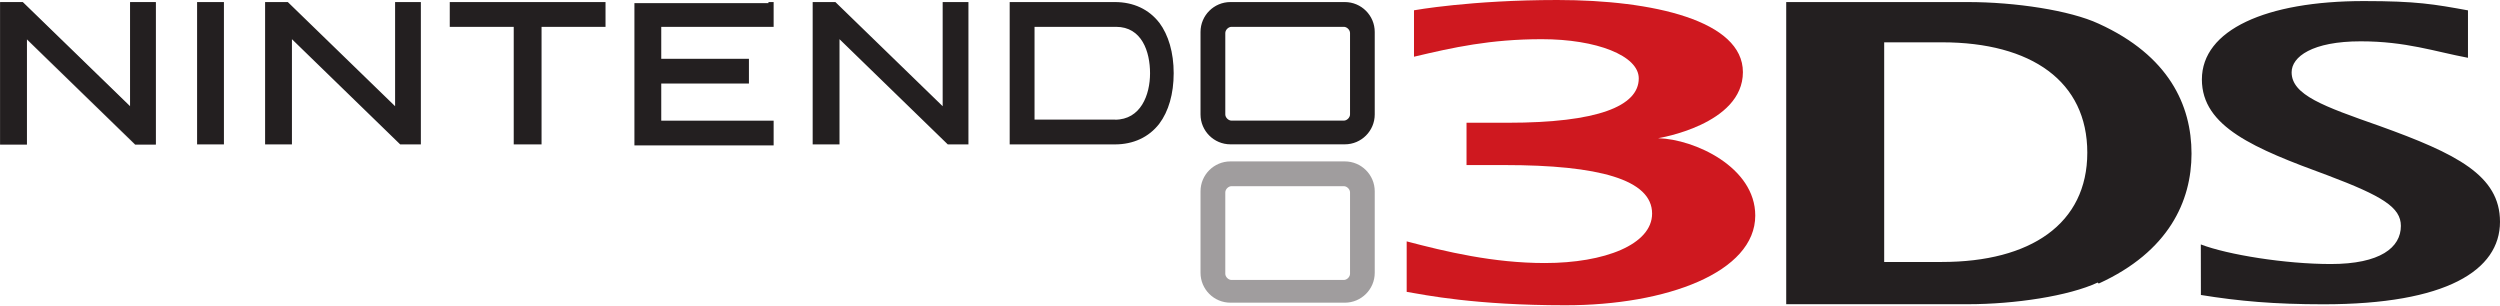
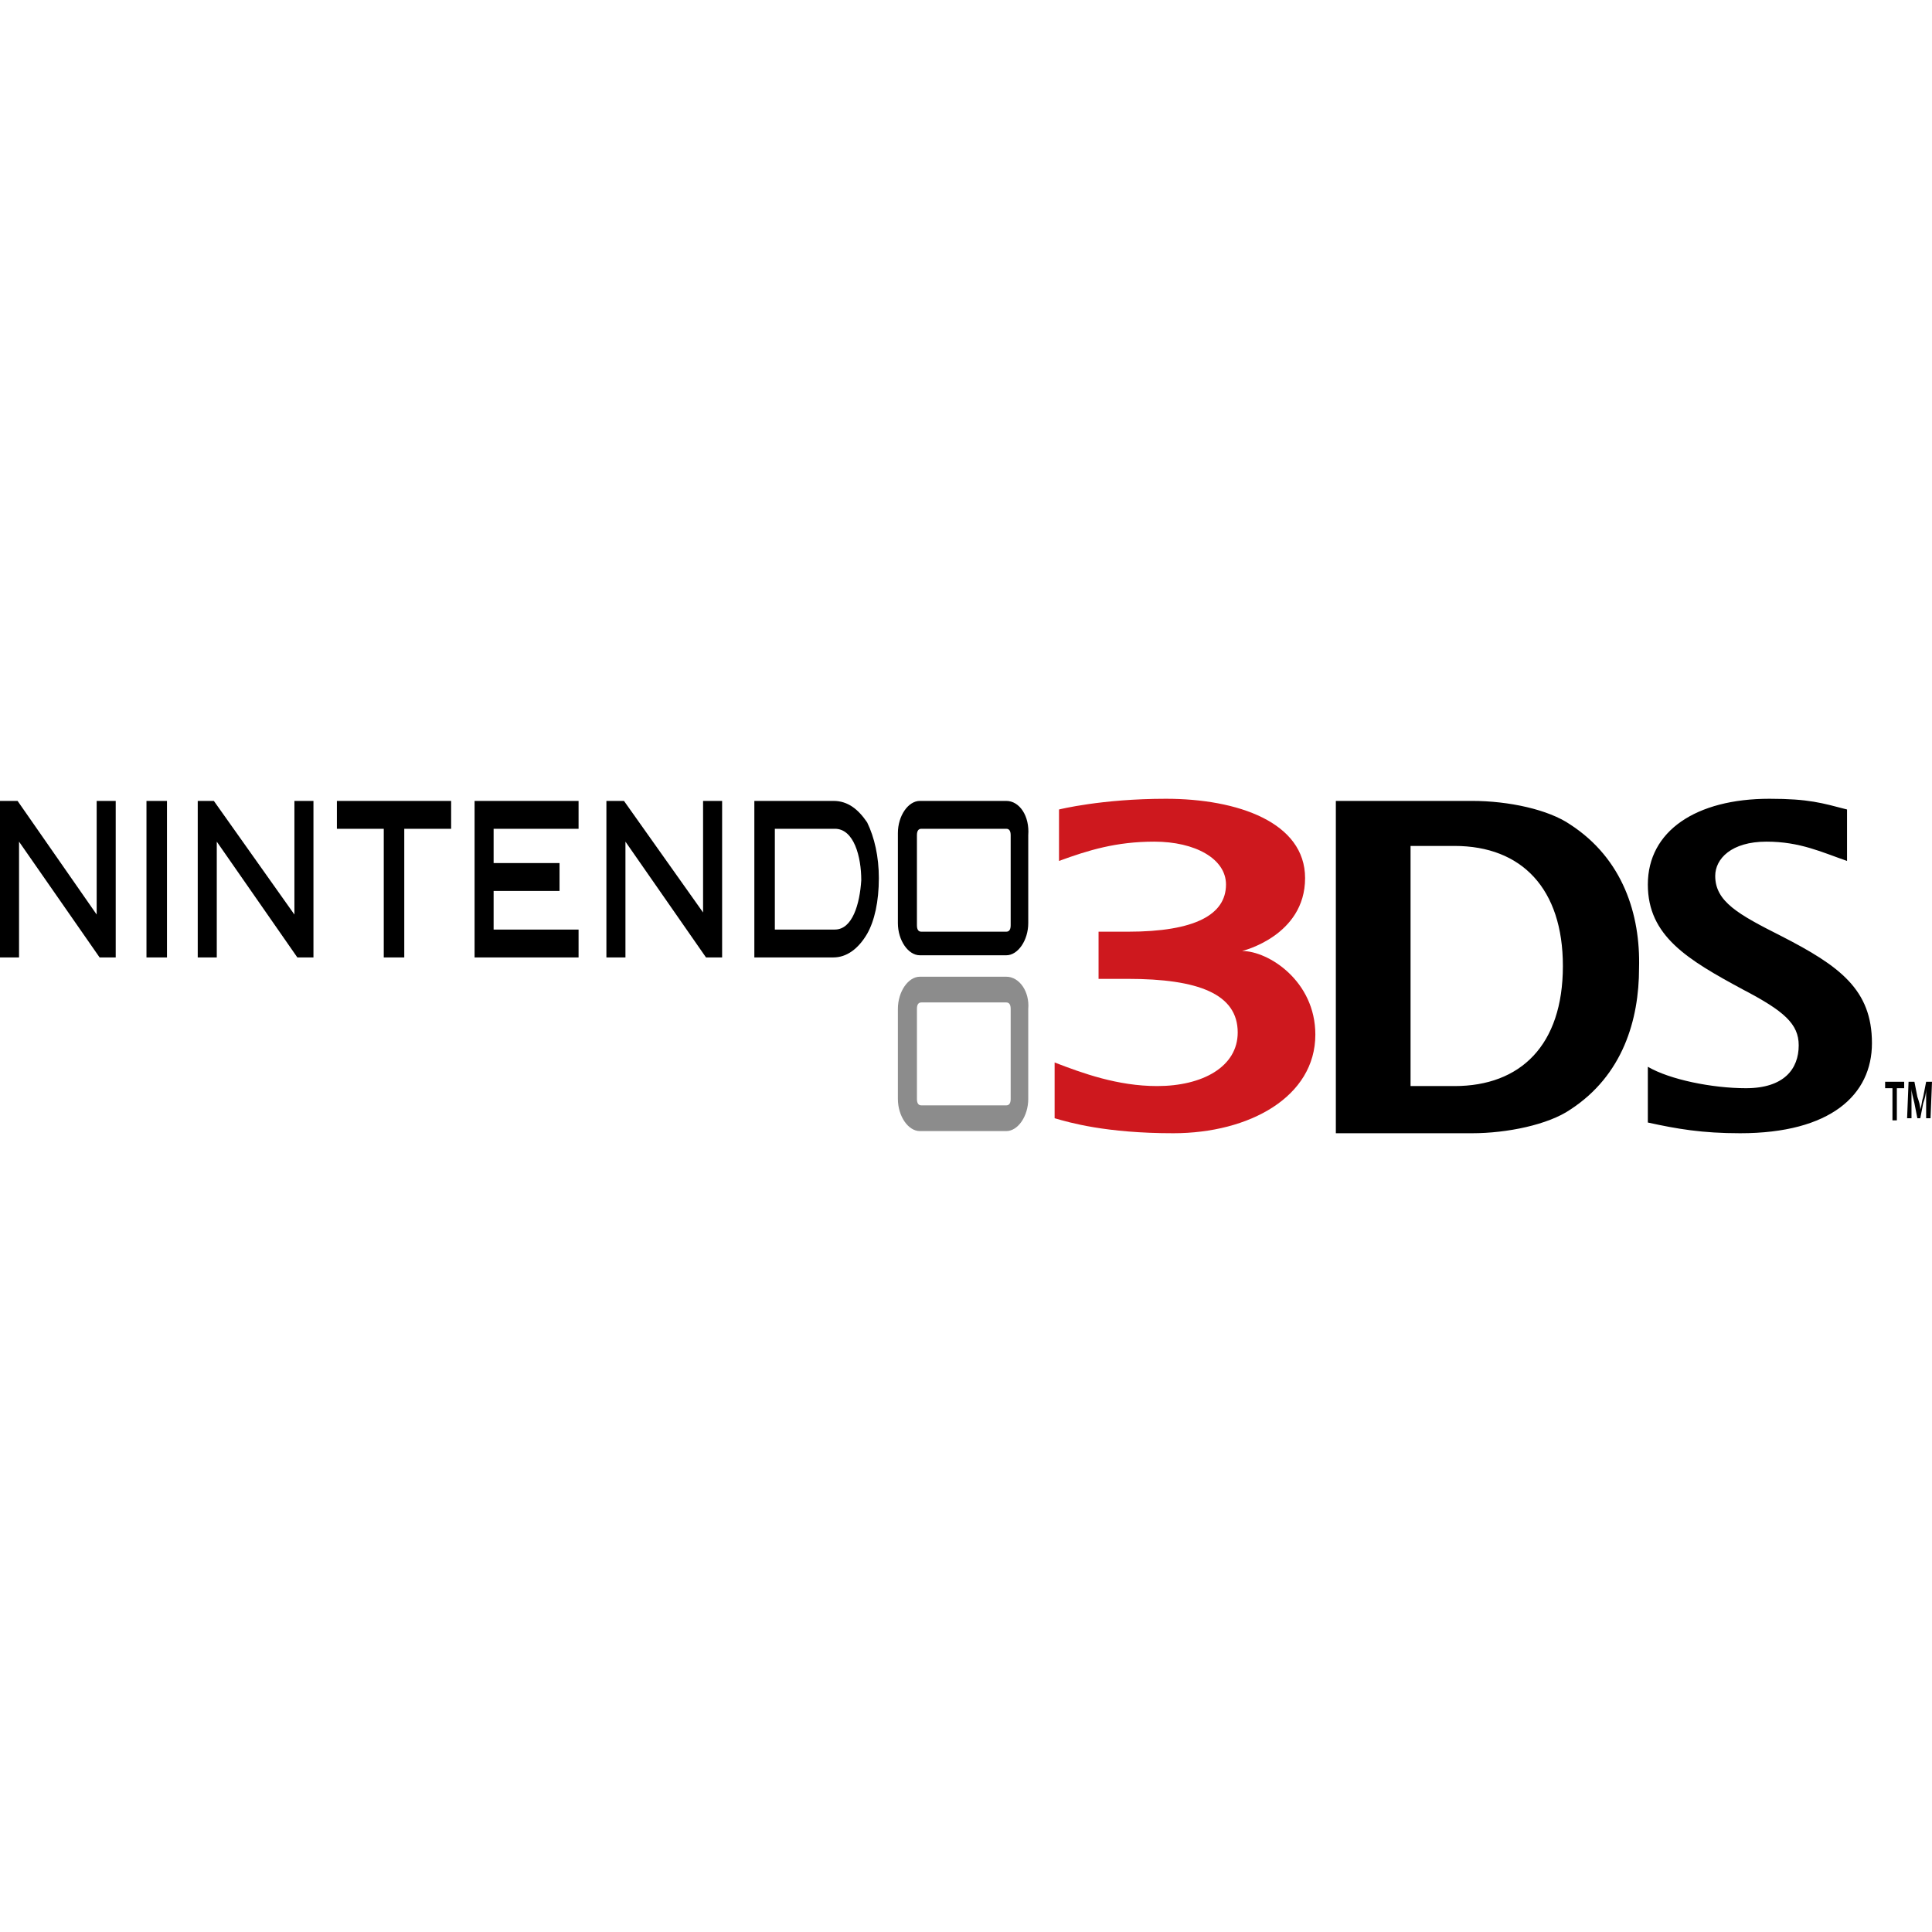
- <svg xmlns="http://www.w3.org/2000/svg" id="Layer_1" viewBox="0 0 4.004 4.004" width="100" height="12.211" version="1.1">
-   <defs id="defs3" />
-   <style id="style1">.st0{fill:#a09d9e}.st1{fill:#231f20}.st2{fill:#cf181f}</style>
-   <path class="st0" d="m 3.314,3.591 c 0,0.041 -0.041,0.081 -0.081,0.081 h -1.474 c -0.041,0 -0.081,-0.041 -0.081,-0.081 V 2.523 c 0,-0.041 0.041,-0.081 0.081,-0.081 h 1.474 c 0.041,0 0.081,0.041 0.081,0.081 z m -0.068,-1.474 h -1.501 c -0.216,0 -0.392,0.176 -0.392,0.392 V 3.578 c 0,0.216 0.176,0.392 0.392,0.392 h 1.501 c 0.216,0 0.392,-0.176 0.392,-0.392 V 2.509 c 0,-0.216 -0.176,-0.392 -0.392,-0.392 M -14.04,0.521 V 1.9 h -0.352 V 0.034 h 0.298 l 1.407,1.366 V 0.034 h 0.338 V 1.9 h -0.271 l -1.42,-1.38 m 0,0 V 1.9 h -0.352 V 0.034 h 0.298 l 1.407,1.366 V 0.034 h 0.338 V 1.9 h -0.271 l -1.42,-1.38" id="path1" style="stroke-width:0.135" />
-   <path class="st1" d="M -14.04,0.514 V 1.894 h -0.352 V 0.027 h 0.298 l 1.407,1.366 V 0.027 h 0.338 V 1.894 h -0.271 z m 3.476,0 V 1.894 h -0.352 V 0.027 h 0.298 L -9.211,1.393 V 0.027 h 0.338 V 1.894 h -0.271 z m 7.182,0 V 1.894 h -0.352 V 0.027 h 0.298 l 1.407,1.366 V 0.027 h 0.338 V 1.894 h -0.271 z M -11.524,0.027 h 0.068 V 1.894 h -0.352 V 0.027 Z m 5.005,0 h 0.068 v 0.325 h -0.839 V 1.894 h -0.365 V 0.352 h -0.839 V 0.027 Z m 2.205,0 h 0.068 v 0.325 h -1.474 V 0.771 h 1.15 v 0.325 h -1.15 v 0.487 h 1.474 V 1.907 h -1.826 V 0.041 h 1.758 z m 4.545,1.542 h -1.055 V 0.352 h 1.069 c 0.338,0 0.446,0.325 0.446,0.609 0,0.284 -0.122,0.609 -0.46,0.609 M 0.812,0.298 C 0.676,0.122 0.473,0.027 0.23,0.027 h -1.38 V 1.894 h 1.38 c 0.243,0 0.446,-0.095 0.582,-0.271 0.122,-0.162 0.189,-0.392 0.189,-0.663 0,-0.271 -0.068,-0.5 -0.189,-0.663 m 2.502,1.204 c 0,0.041 -0.041,0.081 -0.081,0.081 h -1.474 c -0.041,0 -0.081,-0.041 -0.081,-0.081 V 0.433 c 0,-0.041 0.041,-0.081 0.081,-0.081 h 1.474 c 0.041,0 0.081,0.041 0.081,0.081 z m -0.068,-1.474 h -1.501 c -0.216,0 -0.392,0.176 -0.392,0.392 V 1.501 c 0,0.216 0.176,0.392 0.392,0.392 h 1.501 c 0.216,0 0.392,-0.176 0.392,-0.392 V 0.419 c 0,-0.216 -0.176,-0.392 -0.392,-0.392 M 14.473,3.206 c 0.352,0.135 1.109,0.257 1.704,0.257 0.649,0 0.92,-0.216 0.92,-0.5 0,-0.243 -0.243,-0.392 -0.96,-0.663 -0.96,-0.352 -1.65,-0.636 -1.65,-1.258 0,-0.649 0.839,-1.028 2.124,-1.028 0.69,0 0.92,0.041 1.366,0.122 v 0.622 c -0.433,-0.081 -0.812,-0.216 -1.407,-0.216 -0.636,0 -0.906,0.203 -0.906,0.406 0,0.298 0.419,0.446 1.15,0.703 1.014,0.365 1.583,0.649 1.583,1.258 0,0.636 -0.703,1.082 -2.313,1.082 -0.649,0 -1.109,-0.041 -1.61,-0.122 z M 11.078,0.555 H 10.32 V 3.436 h 0.757 c 1.163,0 1.907,-0.5 1.907,-1.434 0,-0.933 -0.73,-1.447 -1.907,-1.447 M 13.12,3.706 C 12.741,3.882 12.038,3.99 11.416,3.99 H 9.035 V 0.027 h 2.381 c 0.622,0 1.339,0.108 1.718,0.284 0.92,0.419 1.217,1.069 1.217,1.704 0,0.622 -0.298,1.285 -1.217,1.704" id="path2" style="stroke-width:0.135" />
-   <path class="st2" d="m 7.358,1.812 c 0,0 1.109,-0.176 1.109,-0.866 C 8.467,0.271 7.29,5e-8 6.033,5e-8 c -1.136,0 -1.88,0.135 -1.88,0.135 v 0.609 c 0.514,-0.122 1.001,-0.23 1.677,-0.23 0.717,0 1.271,0.216 1.271,0.514 0,0.365 -0.541,0.582 -1.718,0.582 h -0.541 v 0.555 h 0.5 c 1.231,0 1.934,0.189 1.934,0.636 0,0.406 -0.622,0.649 -1.407,0.649 -0.676,0 -1.298,-0.149 -1.812,-0.284 V 3.828 c 0.243,0.041 0.893,0.176 2.083,0.176 1.326,0 2.489,-0.433 2.489,-1.177 0,-0.636 -0.798,-1.001 -1.271,-1.014" id="path3" style="stroke-width:0.135" />
+ <svg xmlns="http://www.w3.org/2000/svg" width="100" height="100" viewBox="0 0 100 100" version="1.1" id="svg1" xml:space="preserve">
+   <defs id="defs1" />
+   <g id="layer1">
+     <g id="g1" transform="matrix(0.1,0,0,0.1463754,0,41.34402)">
+       <path d="m 975.74,102.35 h 3.79 v 11.373 h 2.274 V 102.35 h 3.791 v -2.274 h -9.856 z m 24.26,-2.274 h -3.033 l -1.516,5.307 c -0.758,1.516 -0.758,3.032 -1.516,4.549 0,-1.517 -0.758,-3.033 -1.516,-4.55 l -1.517,-5.306 h -3.032 l -0.759,12.888 h 2.275 V 102.35 c 0,1.517 0.758,3.033 1.516,5.307 l 1.516,5.307 h 1.517 l 1.516,-5.307 c 0.758,-1.516 1.516,-3.032 1.516,-5.307 v 10.614 h 2.275 z" style="stroke-width:7.582" id="path1" />
+       <path fill="#8c8c8c" d="m 520.85,62.926 h -44.732 c -6.065,0 -11.372,5.308 -11.372,11.373 v 31.842 c 0,6.065 5.307,11.372 11.372,11.372 h 44.731 c 6.065,0 11.372,-5.307 11.372,-11.372 V 74.299 c 0.759,-6.065 -4.549,-11.373 -11.372,-11.373 m 2.275,43.215 q 0,2.274 -2.275,2.274 h -43.973 q -2.274,0 -2.274,-2.274 V 74.299 q 0,-2.275 2.274,-2.275 h 43.973 q 2.275,0 2.275,2.275 z" style="stroke-width:7.582" id="path2" />
+       <path d="m 174.375,10.614 h 24.26 v 45.49 h 10.614 V 10.614 H 233.51 V 0.758 H 174.375 Z M 152.388,40.94 110.69,0.758 h -8.34 v 55.345 h 9.856 v -40.94 l 41.698,40.94 h 8.34 V 0.758 h -9.856 z M 75.815,56.103 H 86.429 V 0.758 H 75.815 Z M 50.038,40.94 9.098,0.758 H 0 v 55.345 h 9.856 v -40.94 l 41.698,40.94 h 8.34 V 0.758 H 50.038 Z M 245.64,56.103 h 53.828 V 46.247 H 255.496 V 32.6 h 34.116 v -9.855 h -34.116 v -12.13 h 43.972 V 0.757 H 245.64 Z M 364.67,40.94 322.971,0.758 h -9.098 v 55.345 h 9.856 v -40.94 l 41.698,40.94 h 8.34 V 0.758 h -9.856 V 40.94 Z m 557.24,7.582 c -21.987,-7.582 -34.117,-12.13 -34.117,-21.229 0,-6.065 8.34,-12.13 26.535,-12.13 17.437,0 28.81,3.79 41.698,6.823 V 3.791 C 943.14,1.516 936.315,0 915.845,0 c -37.907,0 -62.926,11.372 -62.926,30.326 0,18.196 20.47,26.535 49.28,37.15 21.228,7.58 28.81,12.13 28.81,19.711 0,8.34 -7.582,15.163 -27.294,15.163 -17.438,0 -39.424,-3.032 -50.796,-7.581 v 19.712 c 15.163,2.274 28.051,3.79 47.763,3.79 47.006,0 68.234,-13.646 68.234,-31.842 0,-18.954 -16.68,-27.293 -47.005,-37.907 M 812.737,9.098 C 801.365,3.79 780.895,0.758 761.94,0.758 h -70.508 v 117.513 h 70.508 c 18.195,0 39.424,-3.032 50.796,-8.34 27.293,-12.13 35.633,-31.842 35.633,-50.037 0.758,-18.954 -8.34,-38.666 -35.633,-50.796 m -59.894,92.494 H 730.1 V 16.68 h 22.744 c 34.875,0 56.103,15.163 56.103,42.457 0,28.051 -21.986,42.456 -56.103,42.456 M 431.387,0.758 h -40.94 v 55.345 h 40.94 c 6.824,0 12.889,-3.032 17.438,-8.34 3.79,-4.548 6.065,-11.372 6.065,-19.711 0,-7.582 -2.274,-14.405 -6.065,-19.712 -4.549,-4.55 -9.856,-7.582 -17.438,-7.582 m 0.759,45.49 H 401.06 V 10.613 h 31.085 c 9.856,0 13.646,9.856 13.646,18.196 -0.758,8.34 -4.549,17.437 -13.646,17.437 M 520.849,0.758 h -44.73 c -6.066,0 -11.373,5.307 -11.373,11.372 v 31.843 c 0,6.065 5.307,11.372 11.372,11.372 h 44.731 c 6.065,0 11.372,-5.307 11.372,-11.372 V 12.889 C 532.98,6.065 527.672,0.759 520.849,0.759 m 2.275,43.972 q 0,2.274 -2.275,2.274 h -43.973 q -2.274,0 -2.274,-2.274 V 12.889 q 0,-2.275 2.274,-2.275 h 43.973 q 2.275,0 2.275,2.275 z" style="stroke-width:7.582" id="path3" />
+       <path fill="#ce181e" d="m 642.911,53.829 c 0,0 32.6,-5.307 32.6,-25.777 C 675.512,8.34 640.638,0 603.488,0 570.13,0 548.144,3.79 548.144,3.79 v 18.196 c 15.163,-3.79 29.567,-6.823 49.28,-6.823 21.227,0 37.149,6.065 37.149,15.163 0,10.614 -15.922,16.68 -50.796,16.68 h -15.163 v 16.679 h 15.163 c 36.39,0 56.86,5.307 56.86,18.953 0,12.13 -18.195,18.954 -41.697,18.954 -20.47,0 -38.666,-4.549 -53.07,-8.34 v 19.712 c 7.58,1.517 26.534,5.307 61.41,5.307 39.423,0 73.54,-12.888 73.54,-34.874 0,-18.954 -24.261,-29.568 -37.908,-29.568" style="stroke-width:7.582" id="path4" />
+     </g>
+   </g>
</svg>
